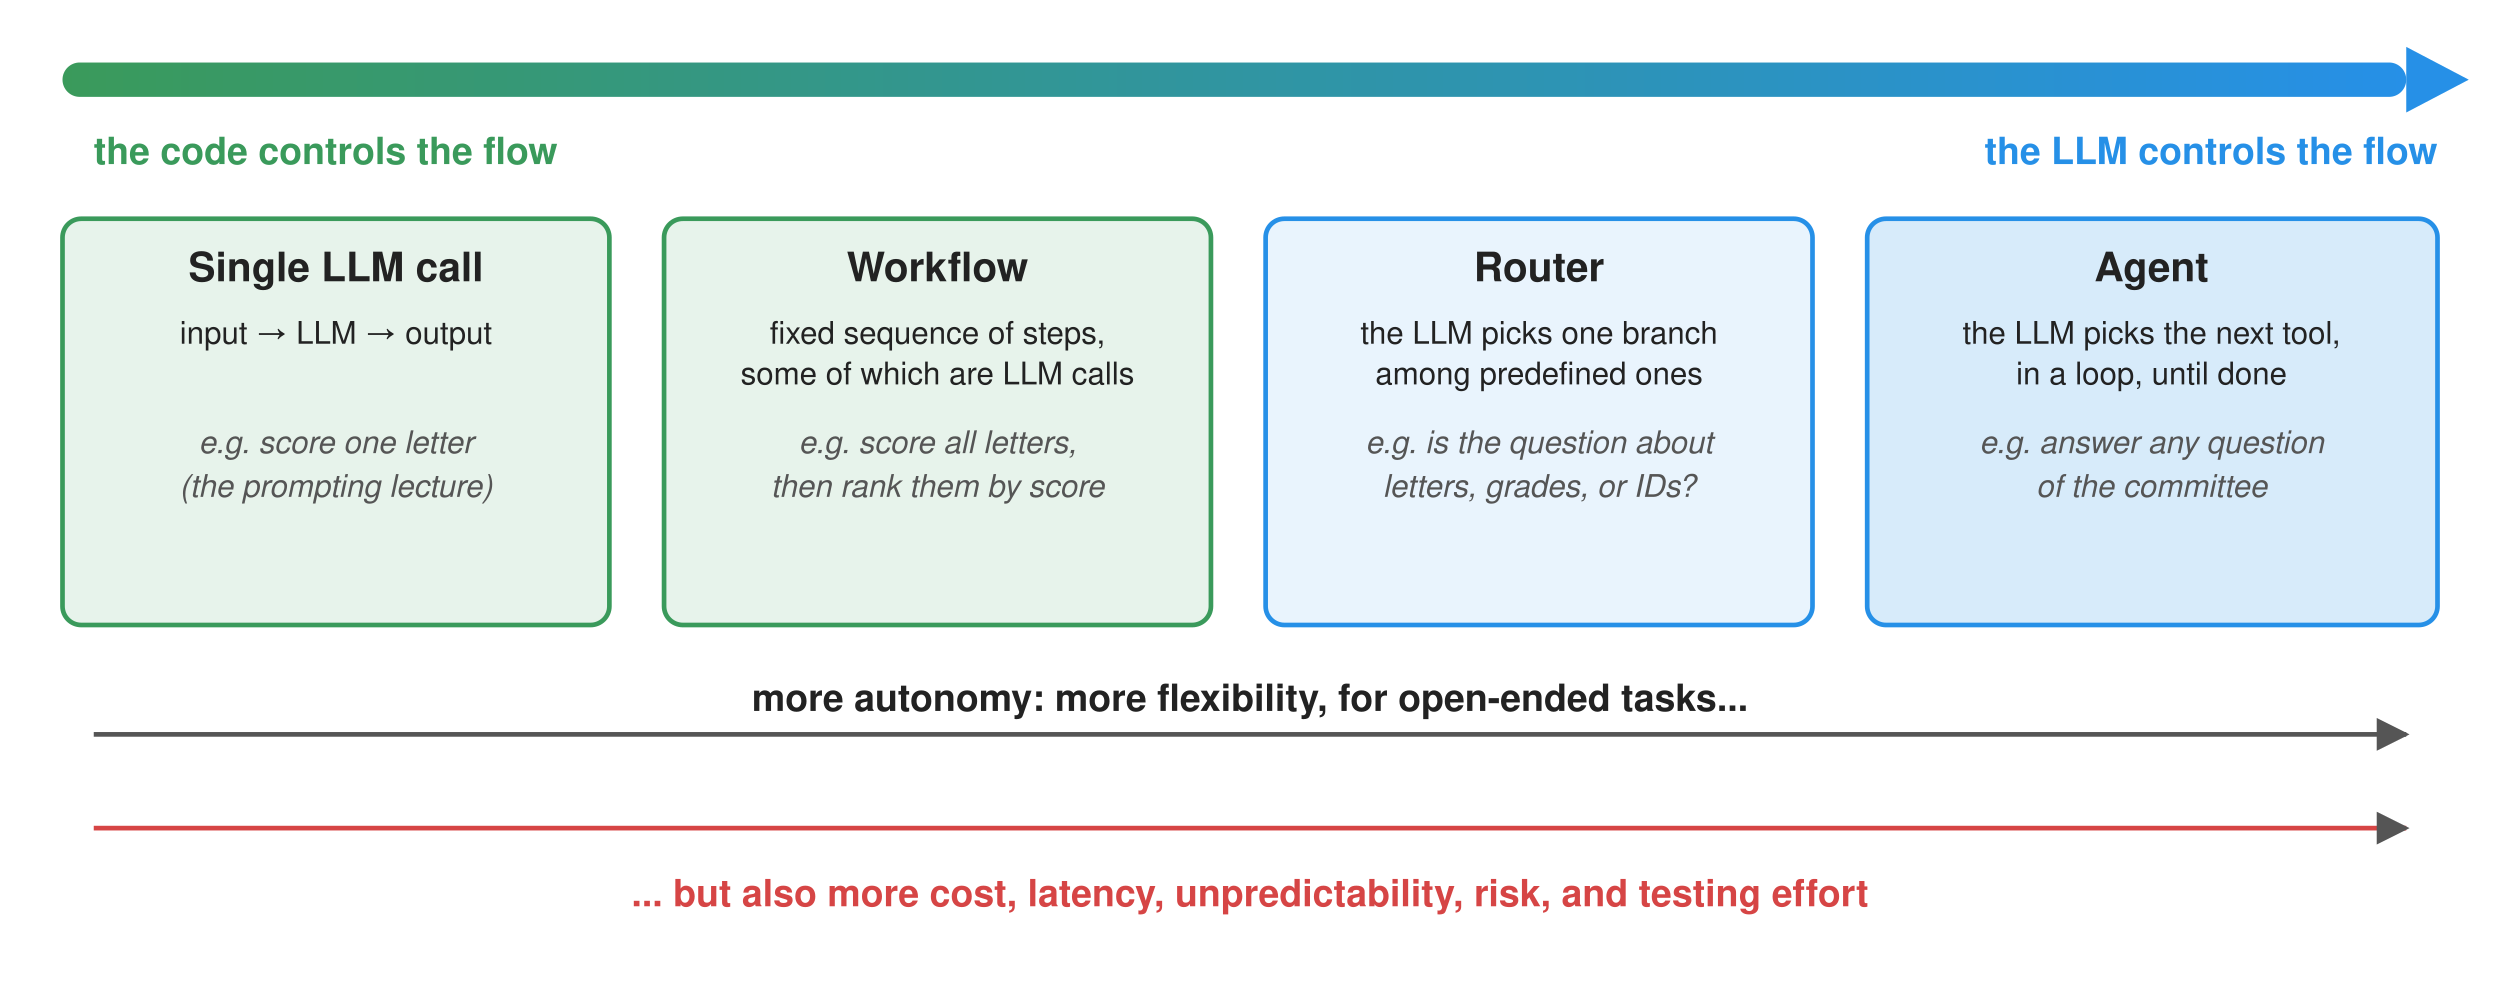
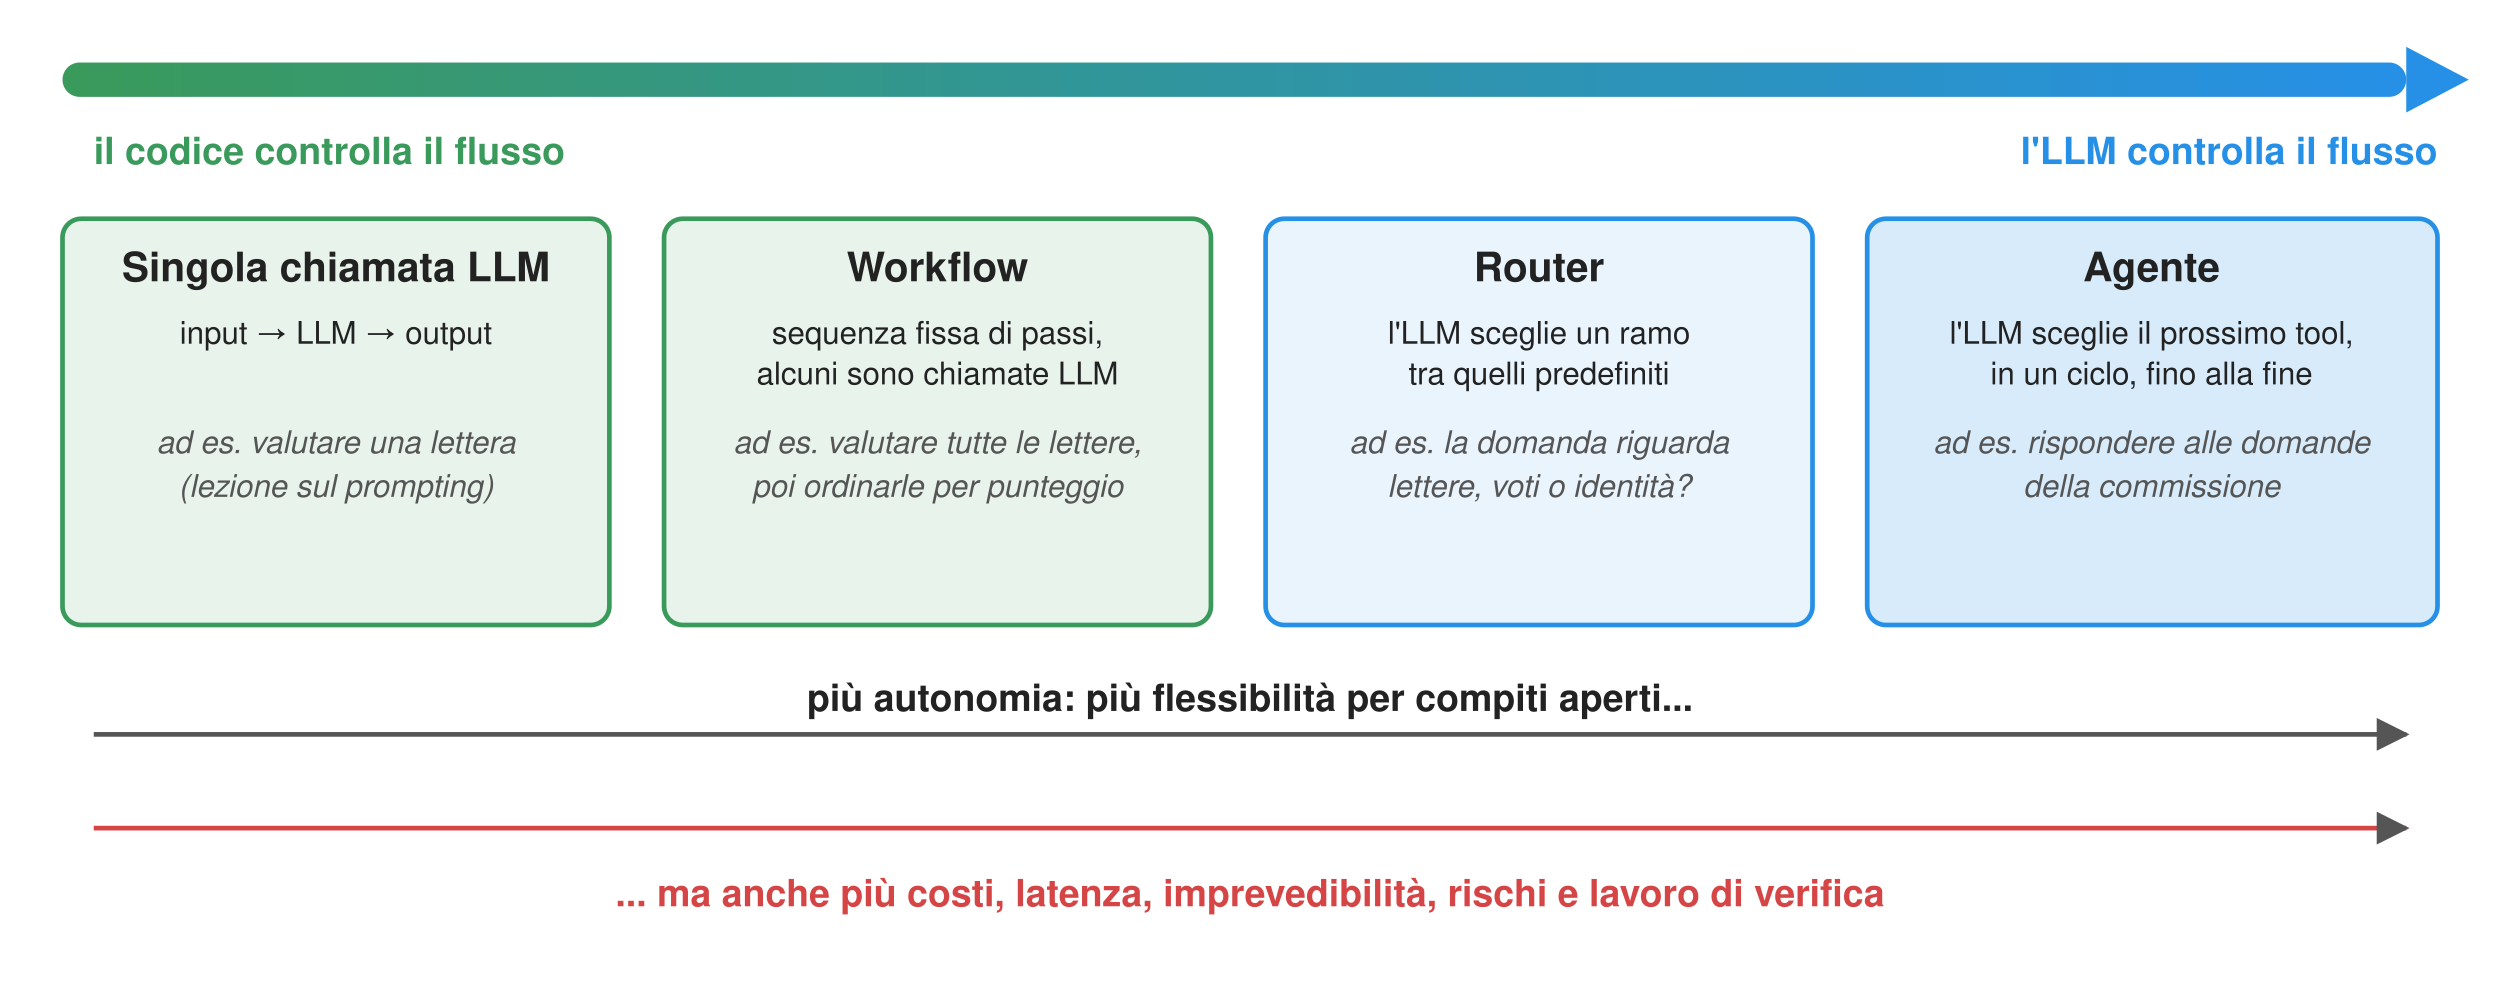
<svg xmlns="http://www.w3.org/2000/svg" viewBox="0 0 1600 640" font-family="Signika Negative, Helvetica, Arial, sans-serif" text-anchor="middle" fill="#222">
  <defs>
    <marker id="a" viewBox="0 0 10 10" refX="9" refY="5" markerWidth="7" markerHeight="7" orient="auto">
      <path d="M0,0 L10,5 L0,10 z" fill="#555" />
    </marker>
    <linearGradient id="g" x1="0" x2="1">
      <stop offset="0" stop-color="#3a9a5b" />
      <stop offset="1" stop-color="#2690e7" />
    </linearGradient>
  </defs>
  <rect x="40" y="40" width="1500" height="22" rx="11" fill="url(#g)" />
  <path d="M1540,30 L1580,51 L1540,72 z" fill="#2690e7" />
-   <text x="60" y="105" font-size="24" font-weight="600" fill="#3a9a5b" text-anchor="start">the code controls the flow</text>
-   <text x="1560" y="105" font-size="24" font-weight="600" fill="#2690e7" text-anchor="end">the LLM controls the flow</text>
+   <text x="60" y="105" font-size="24" font-weight="600" fill="#3a9a5b" text-anchor="start">il codice controlla il flusso</text>
+   <text x="1560" y="105" font-size="24" font-weight="600" fill="#2690e7" text-anchor="end">l'LLM controlla il flusso</text>
  <g font-size="20">
    <rect x="40" y="140" width="350" height="260" rx="12" fill="#3a9a5b" fill-opacity="0.12" stroke="#3a9a5b" stroke-width="3" />
-     <text x="215" y="180" font-size="26" font-weight="600">Single LLM call</text>
+     <text x="215" y="180" font-size="26" font-weight="600">Singola chiamata LLM</text>
    <text x="215" y="220">input → LLM → output</text>
-     <text x="215" y="290" font-style="italic" fill="#555">e.g. score one letter</text>
-     <text x="215" y="318" font-style="italic" fill="#555">(the prompting lecture)</text>
+     <text x="215" y="290" font-style="italic" fill="#555">ad es. valutare una lettera</text>
+     <text x="215" y="318" font-style="italic" fill="#555">(lezione sul prompting)</text>
    <rect x="425" y="140" width="350" height="260" rx="12" fill="#3a9a5b" fill-opacity="0.12" stroke="#3a9a5b" stroke-width="3" />
    <text x="600" y="180" font-size="26" font-weight="600">Workflow</text>
-     <text x="600" y="220">fixed sequence of steps,</text>
-     <text x="600" y="246">some of which are LLM calls</text>
-     <text x="600" y="290" font-style="italic" fill="#555">e.g. score all letters,</text>
-     <text x="600" y="318" font-style="italic" fill="#555">then rank them by score</text>
+     <text x="600" y="220">sequenza fissa di passi,</text>
+     <text x="600" y="246">alcuni sono chiamate LLM</text>
+     <text x="600" y="290" font-style="italic" fill="#555">ad es. valutare tutte le lettere,</text>
+     <text x="600" y="318" font-style="italic" fill="#555">poi ordinarle per punteggio</text>
    <rect x="810" y="140" width="350" height="260" rx="12" fill="#2690e7" fill-opacity="0.10" stroke="#2690e7" stroke-width="3" />
    <text x="985" y="180" font-size="26" font-weight="600">Router</text>
-     <text x="985" y="220">the LLM picks one branch</text>
-     <text x="985" y="246">among predefined ones</text>
-     <text x="985" y="290" font-style="italic" fill="#555">e.g. is the question about</text>
-     <text x="985" y="318" font-style="italic" fill="#555">letters, grades, or IDs?</text>
+     <text x="985" y="220">l'LLM sceglie un ramo</text>
+     <text x="985" y="246">tra quelli predefiniti</text>
+     <text x="985" y="290" font-style="italic" fill="#555">ad es. la domanda riguarda</text>
+     <text x="985" y="318" font-style="italic" fill="#555">lettere, voti o identità?</text>
    <rect x="1195" y="140" width="365" height="260" rx="12" fill="#2690e7" fill-opacity="0.18" stroke="#2690e7" stroke-width="3" />
-     <text x="1377" y="180" font-size="26" font-weight="600">Agent</text>
-     <text x="1377" y="220">the LLM picks the next tool,</text>
-     <text x="1377" y="246">in a loop, until done</text>
-     <text x="1377" y="290" font-style="italic" fill="#555">e.g. answer any question</text>
-     <text x="1377" y="318" font-style="italic" fill="#555">of the committee</text>
+     <text x="1377" y="180" font-size="26" font-weight="600">Agente</text>
+     <text x="1377" y="220">l'LLM sceglie il prossimo tool,</text>
+     <text x="1377" y="246">in un ciclo, fino alla fine</text>
+     <text x="1377" y="290" font-style="italic" fill="#555">ad es. rispondere alle domande</text>
+     <text x="1377" y="318" font-style="italic" fill="#555">della commissione</text>
  </g>
  <line x1="60" y1="470" x2="1540" y2="470" stroke="#555" stroke-width="3" marker-end="url(#a)" />
-   <text x="800" y="455" font-size="24" font-weight="600">more autonomy: more flexibility, for open-ended tasks...</text>
+   <text x="800" y="455" font-size="24" font-weight="600">più autonomia: più flessibilità per compiti aperti...</text>
  <line x1="60" y1="530" x2="1540" y2="530" stroke="#d64545" stroke-width="3" marker-end="url(#a)" />
-   <text x="800" y="580" font-size="24" font-weight="600" fill="#d64545">... but also more cost, latency, unpredictability, risk, and testing effort</text>
+   <text x="800" y="580" font-size="24" font-weight="600" fill="#d64545">... ma anche più costi, latenza, imprevedibilità, rischi e lavoro di verifica</text>
</svg>
